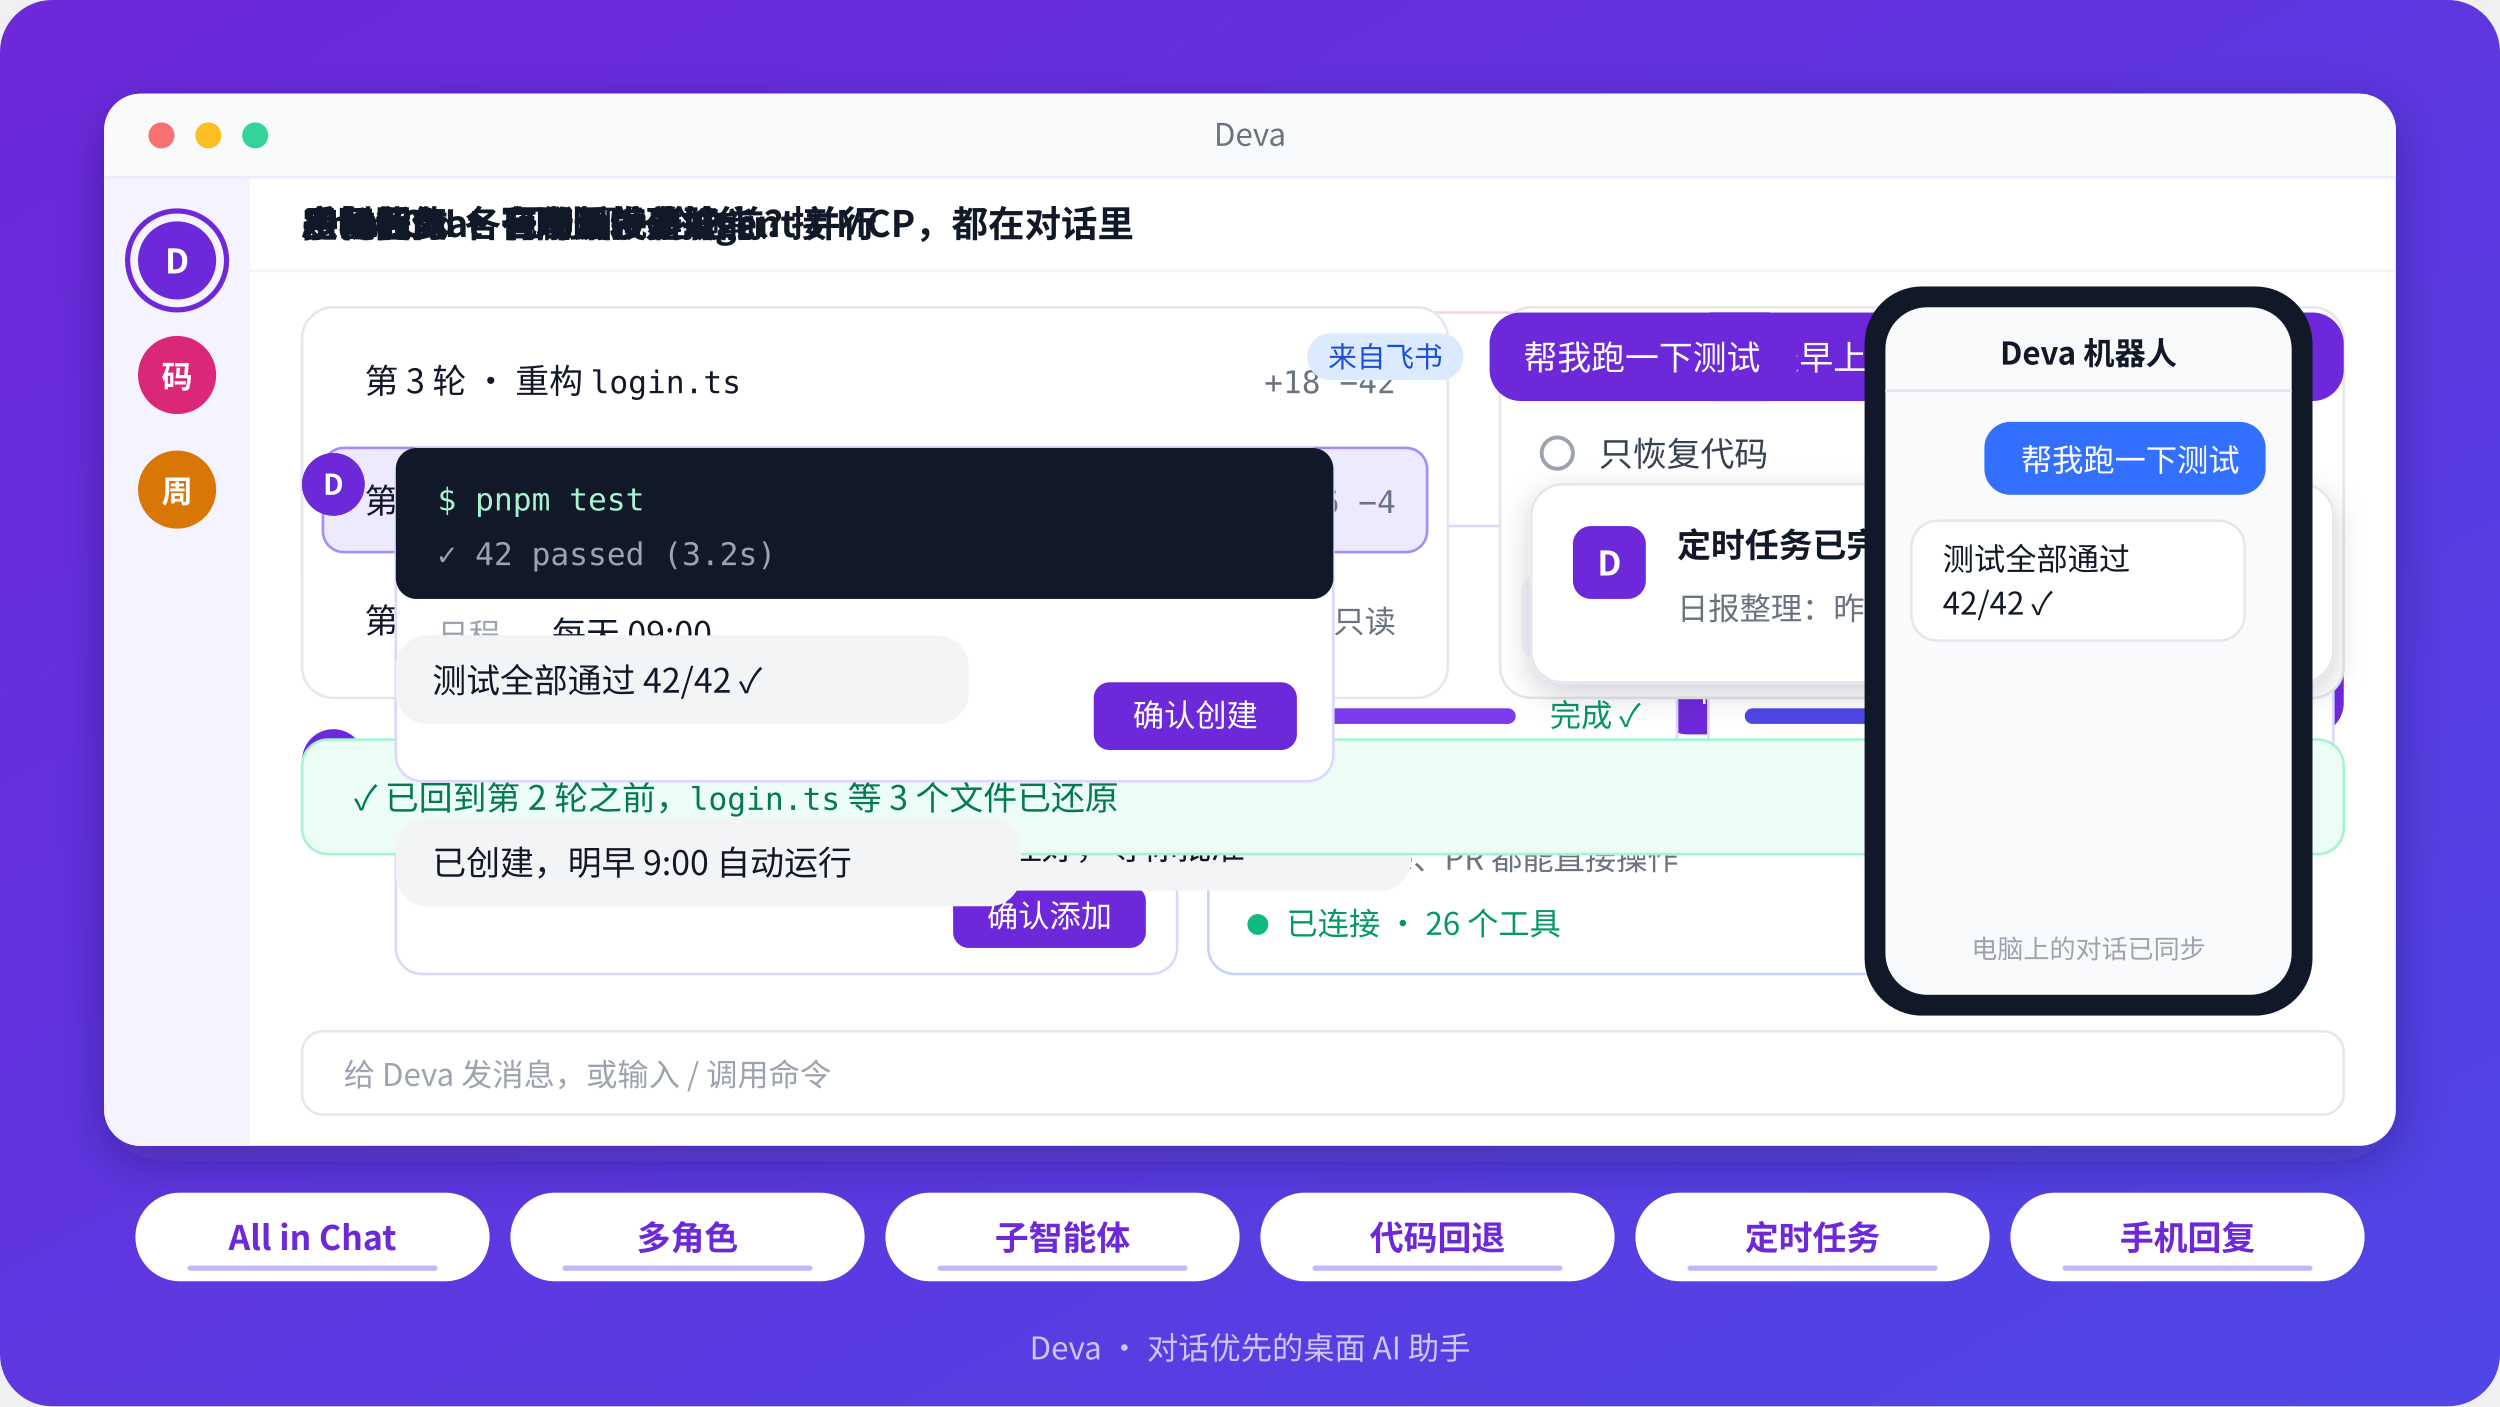
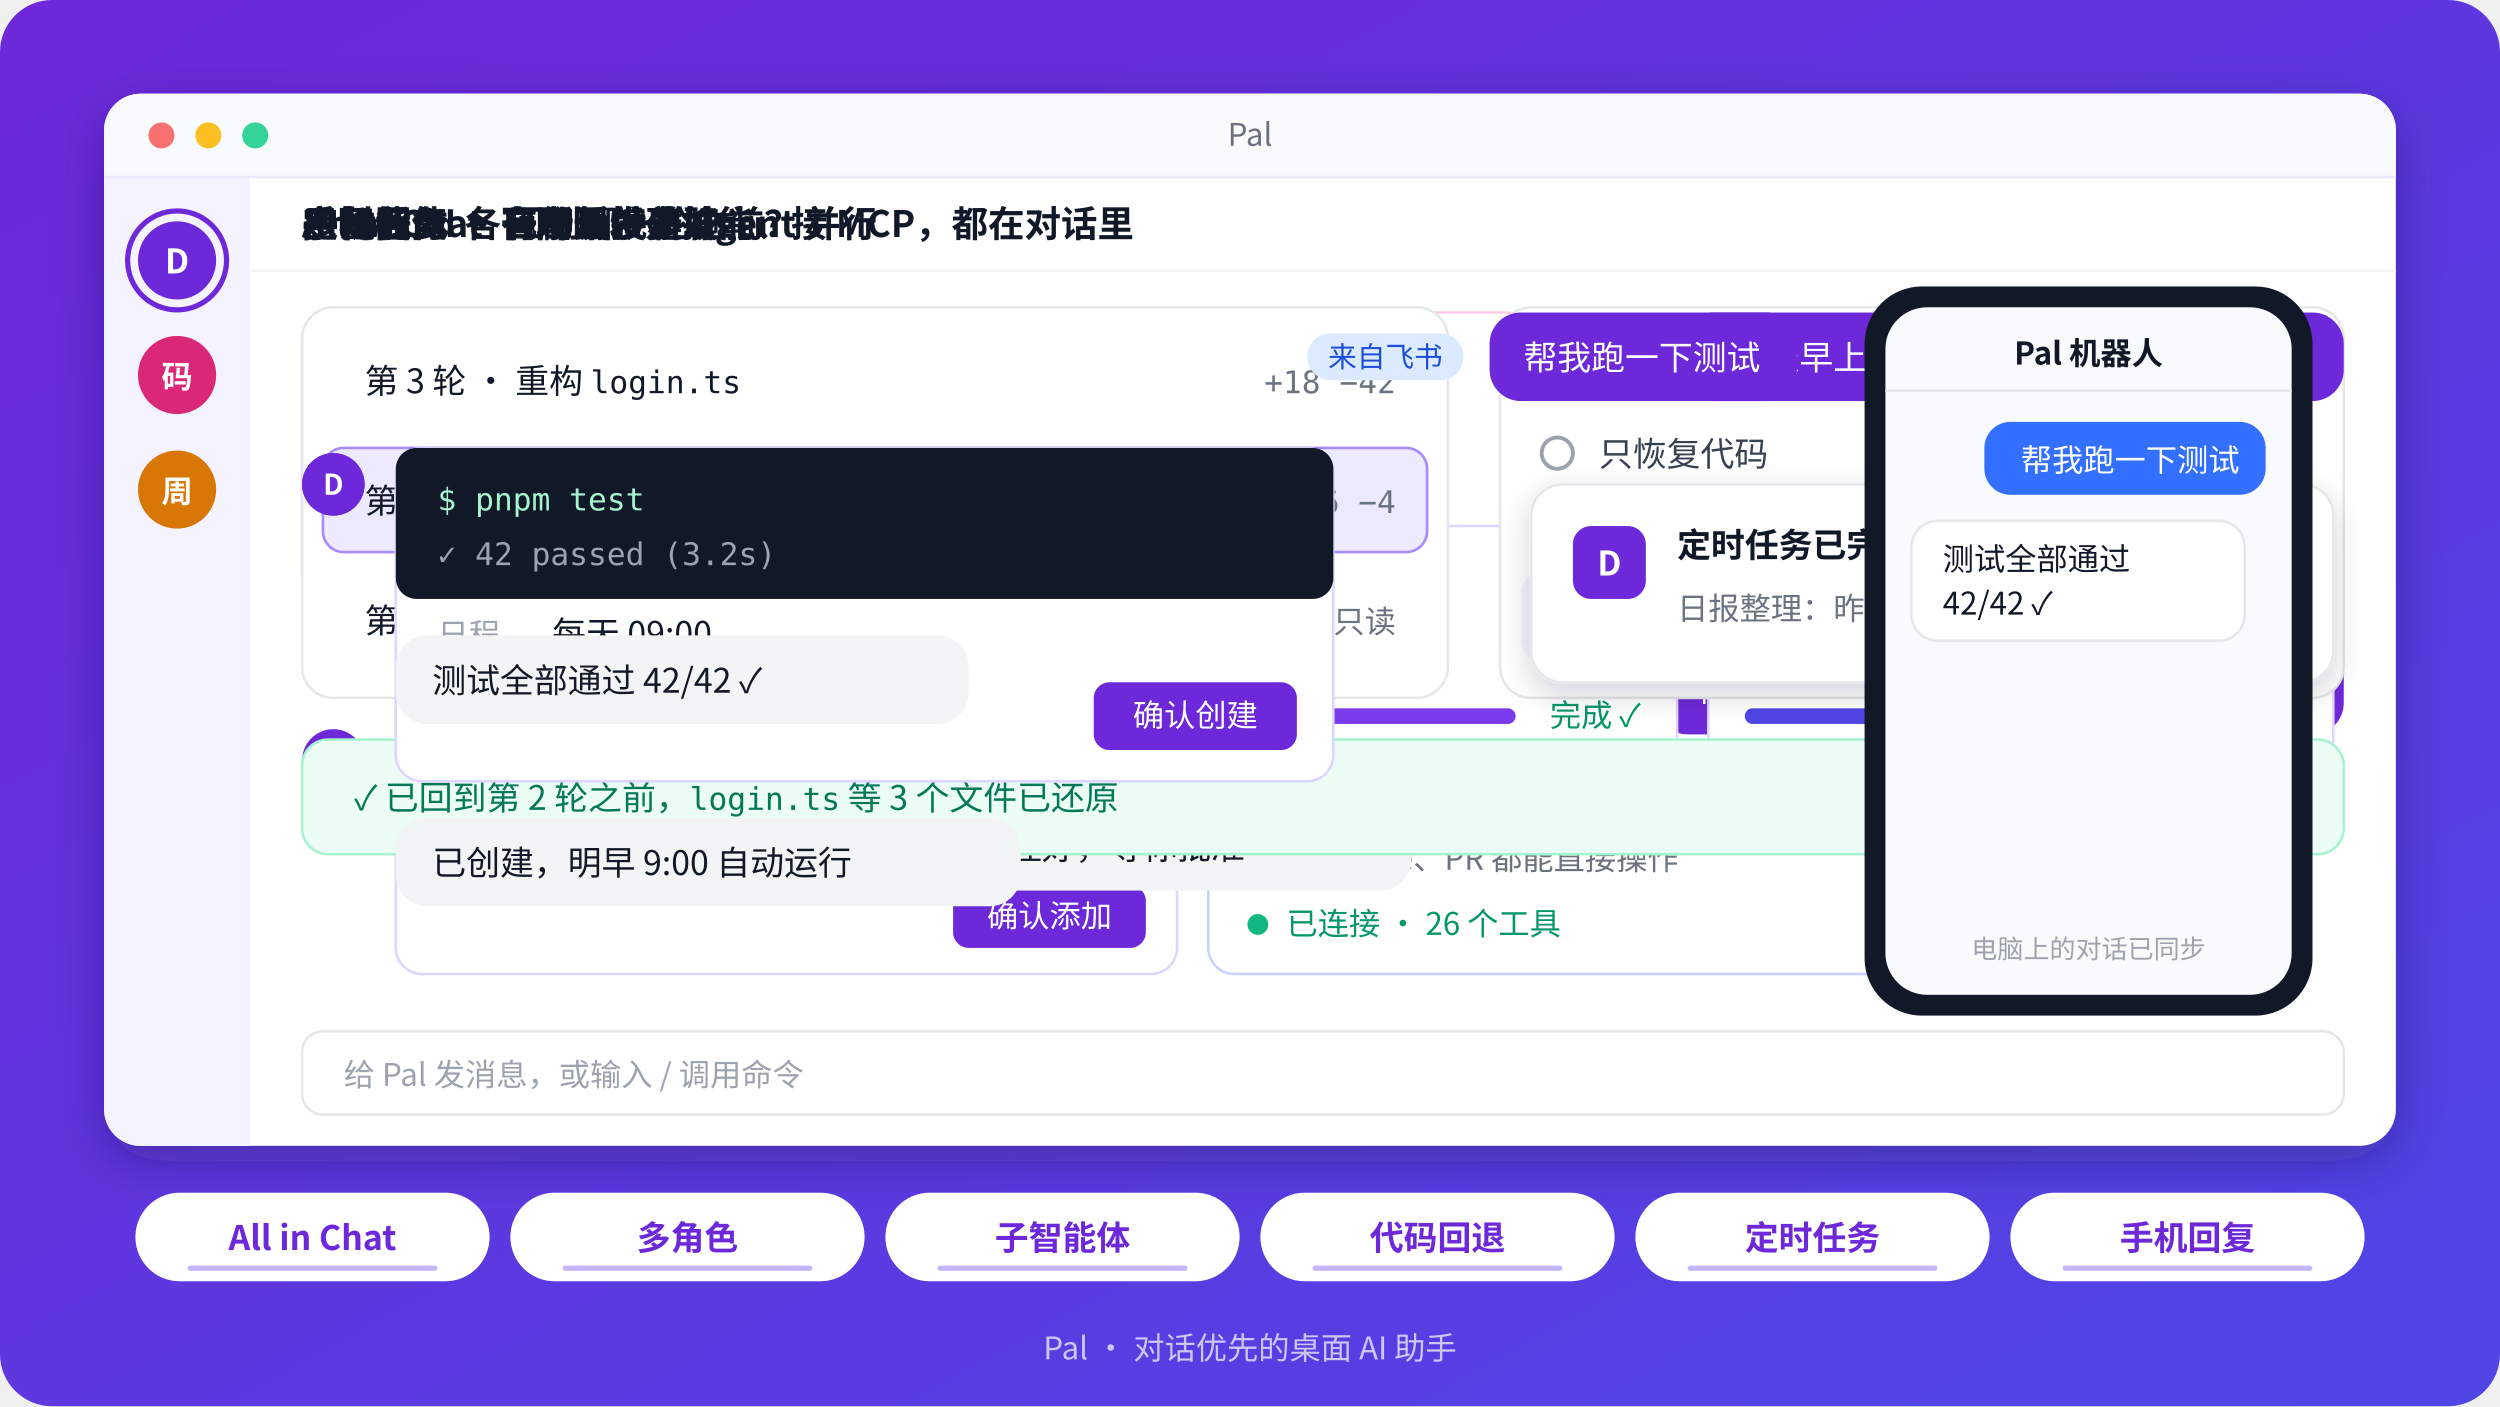
<svg xmlns="http://www.w3.org/2000/svg" viewBox="0 0 960 540" width="960" height="540" font-family="'PingFang SC','Microsoft YaHei','Noto Sans CJK SC','Noto Sans SC',sans-serif">
  <defs>
    <linearGradient id="bg" x1="0" y1="0" x2="1" y2="1">
      <stop offset="0" stop-color="#6D28D9" />
      <stop offset="1" stop-color="#4F46E5" />
    </linearGradient>
    <clipPath id="win">
      <rect x="40" y="36" width="880" height="404" rx="14" />
    </clipPath>
    <filter id="shadow" x="-10%" y="-10%" width="120%" height="130%">
      <feDropShadow dx="0" dy="6" stdDeviation="10" flood-color="#1E1B4B" flood-opacity="0.35" />
    </filter>
    <filter id="pop" x="-10%" y="-20%" width="120%" height="150%">
      <feDropShadow dx="0" dy="4" stdDeviation="6" flood-color="#111827" flood-opacity="0.18" />
    </filter>
    <style>
      text { dominant-baseline: auto; }
      .mono { font-family: Consolas, 'SF Mono', Menlo, monospace; }
      .sc, .hl, .pg, .a, .b, .c, .d, .e, .f1, .f2, .f3, .k1, .k2, .k3 {
        animation-duration: 36s; animation-iteration-count: infinite;
        animation-fill-mode: both; animation-timing-function: ease-out; animation-delay: 0s;
      }
      .sc, .hl { animation-name: show; }
      .a { animation-name: inA; } .b { animation-name: inB; } .c { animation-name: inC; }
      .d { animation-name: inD; } .e { animation-name: inE; }
      .f1, .f2, .f3, .pg { transform-box: fill-box; transform-origin: 0 50%; animation-timing-function: linear; }
      .f1 { animation-name: f1; } .f2 { animation-name: f2; } .f3 { animation-name: f3; }
      .k1 { animation-name: k1; } .k2 { animation-name: k2; } .k3 { animation-name: k3; }
      .pg { animation-name: pg; }
      .s2, .s2 *, .t2, .t2 * { animation-delay: 6s; }
      .s3, .s3 *, .t3, .t3 * { animation-delay: 12s; }
      .s4, .s4 *, .t4, .t4 * { animation-delay: 18s; }
      .s5, .s5 *, .t5, .t5 * { animation-delay: 24s; }
      .s6, .s6 *, .t6, .t6 * { animation-delay: 30s; }
      @keyframes show { 0% { opacity: 0; } 1% { opacity: 1; } 15.6% { opacity: 1; } 16.6%, 100% { opacity: 0; } }
      @keyframes inA { 0%, 1% { opacity: 0; transform: translateY(8px); } 2.5%, 100% { opacity: 1; transform: translateY(0); } }
      @keyframes inB { 0%, 3.5% { opacity: 0; transform: translateY(8px); } 5%, 100% { opacity: 1; transform: translateY(0); } }
      @keyframes inC { 0%, 6% { opacity: 0; transform: translateY(8px); } 7.5%, 100% { opacity: 1; transform: translateY(0); } }
      @keyframes inD { 0%, 9.5% { opacity: 0; transform: translateY(8px); } 11%, 100% { opacity: 1; transform: translateY(0); } }
      @keyframes inE { 0%, 12% { opacity: 0; transform: translateY(8px); } 13.5%, 100% { opacity: 1; transform: translateY(0); } }
      @keyframes f1 { 0%, 5% { transform: scaleX(0); } 7.5%, 100% { transform: scaleX(1); } }
      @keyframes f2 { 0%, 5% { transform: scaleX(0); } 9%, 100% { transform: scaleX(1); } }
      @keyframes f3 { 0%, 5% { transform: scaleX(0); } 10.5%, 100% { transform: scaleX(1); } }
      @keyframes k1 { 0%, 7.5% { opacity: 0; } 8.3%, 100% { opacity: 1; } }
      @keyframes k2 { 0%, 9% { opacity: 0; } 9.8%, 100% { opacity: 1; } }
      @keyframes k3 { 0%, 10.5% { opacity: 0; } 11.3%, 100% { opacity: 1; } }
      @keyframes pg { 0% { transform: scaleX(0); } 16.6%, 100% { transform: scaleX(1); } }
      @media (prefers-reduced-motion: reduce) {
        .sc, .hl, .pg, .a, .b, .c, .d, .e, .f1, .f2, .f3, .k1, .k2, .k3 { animation-duration: 120s; }
      }
    </style>
  </defs>
  <rect width="960" height="540" rx="20" fill="url(#bg)" />
  <rect x="40" y="36" width="880" height="404" rx="14" fill="#FFFFFF" filter="url(#shadow)" />
  <g clip-path="url(#win)">
    <rect x="40" y="36" width="880" height="32" fill="#F9FAFB" />
    <rect x="40" y="68" width="56" height="372" fill="#F5F3FF" />
    <line x1="40" y1="68" x2="920" y2="68" stroke="#EDE9FE" />
    <line x1="96" y1="104" x2="920" y2="104" stroke="#F3F4F6" />
  </g>
  <circle cx="62" cy="52" r="5" fill="#F87171" />
  <circle cx="80" cy="52" r="5" fill="#FBBF24" />
  <circle cx="98" cy="52" r="5" fill="#34D399" />
-   <text x="480" y="56" text-anchor="middle" font-size="12" fill="#6B7280">Deva</text>
+   <text x="480" y="56" text-anchor="middle" font-size="12" fill="#6B7280">Pal</text>
  <circle cx="68" cy="100" r="19" fill="none" stroke="#6D28D9" stroke-width="2" />
  <circle cx="68" cy="100" r="15" fill="#6D28D9" />
  <text x="68" y="105" text-anchor="middle" font-size="13" font-weight="700" fill="#FFFFFF">D</text>
  <circle cx="68" cy="144" r="15" fill="#DB2777" />
  <text x="68" y="149" text-anchor="middle" font-size="12" font-weight="700" fill="#FFFFFF">码</text>
  <rect x="116" y="396" width="784" height="32" rx="8" fill="#FFFFFF" stroke="#E5E7EB" />
-   <text x="132" y="417" font-size="12" fill="#9CA3AF">给 Deva 发消息，或输入 / 调用命令</text>
+   <text x="132" y="417" font-size="12" fill="#9CA3AF">给 Pal 发消息，或输入 / 调用命令</text>
  <g class="sc s1">
    <text x="116" y="91" font-size="14" font-weight="700" fill="#111827">All in Chat · 聊天、建技能、接 MCP，都在对话里</text>
    <g class="a">
      <rect x="680" y="120" width="220" height="34" rx="12" fill="#6D28D9" />
      <text x="886" y="142" text-anchor="end" font-size="13" fill="#FFFFFF">怎么让 Python 列表按日期排序？</text>
    </g>
    <g class="b">
      <circle cx="128" cy="180" r="12" fill="#6D28D9" />
      <text x="128" y="184" text-anchor="middle" font-size="11" font-weight="700" fill="#FFFFFF">D</text>
      <rect x="152" y="166" width="270" height="54" rx="12" fill="#F3F4F6" />
      <text x="166" y="187" font-size="13" fill="#111827">用 <tspan class="mono" font-size="12">sort</tspan> 的 <tspan class="mono" font-size="12">key</tspan> 参数就行：</text>
      <text x="166" y="208" class="mono" font-size="12" fill="#6D28D9">items.sort(key=lambda x: x.date)</text>
    </g>
    <g class="c">
      <rect x="596" y="232" width="304" height="34" rx="12" fill="#6D28D9" />
      <text x="886" y="254" text-anchor="end" font-size="13" fill="#FFFFFF">把「中文注释」做成技能，再接个 GitHub MCP</text>
    </g>
    <g class="d">
      <circle cx="128" cy="292" r="12" fill="#6D28D9" />
      <text x="128" y="296" text-anchor="middle" font-size="11" font-weight="700" fill="#FFFFFF">D</text>
      <rect x="152" y="278" width="300" height="96" rx="10" fill="#FFFFFF" stroke="#DDD6FE" />
      <rect x="166" y="290" width="40" height="20" rx="6" fill="#EDE9FE" />
      <text x="186" y="304" text-anchor="middle" font-size="11" font-weight="700" fill="#6D28D9">技能</text>
      <text x="216" y="305" class="mono" font-size="13" font-weight="700" fill="#111827">/zh-comment</text>
      <text x="166" y="334" font-size="12" fill="#6B7280">写代码时统一用中文注释</text>
      <rect x="366" y="340" width="74" height="24" rx="6" fill="#6D28D9" />
      <text x="403" y="356" text-anchor="middle" font-size="12" fill="#FFFFFF">确认添加</text>
    </g>
    <g class="e">
      <rect x="464" y="278" width="300" height="96" rx="10" fill="#FFFFFF" stroke="#C7D2FE" />
      <rect x="478" y="290" width="44" height="20" rx="6" fill="#E0E7FF" />
      <text x="500" y="304" text-anchor="middle" font-size="11" font-weight="700" fill="#4F46E5">MCP</text>
      <text x="532" y="305" class="mono" font-size="13" font-weight="700" fill="#111827">github</text>
      <text x="478" y="334" font-size="12" fill="#6B7280">仓库、Issue、PR 都能直接操作</text>
      <circle cx="483" cy="355" r="4" fill="#10B981" />
      <text x="494" y="359" font-size="12" fill="#059669">已连接 · 26 个工具</text>
    </g>
  </g>
  <g class="sc s2">
    <text x="116" y="91" font-size="14" font-weight="700" fill="#111827">多角色 · 各有所长</text>
    <g class="a">
      <rect x="116" y="120" width="230" height="112" rx="12" fill="#FFFFFF" stroke="#DDD6FE" />
      <circle cx="146" cy="152" r="16" fill="#6D28D9" />
      <text x="146" y="157" text-anchor="middle" font-size="13" font-weight="700" fill="#FFFFFF">D</text>
-       <text x="172" y="157" font-size="14" font-weight="700" fill="#111827">Deva</text>
+       <text x="172" y="157" font-size="14" font-weight="700" fill="#111827">Pal</text>
      <text x="132" y="192" font-size="12" fill="#374151">全能工作助手</text>
      <text x="132" y="212" font-size="12" fill="#6B7280">编程 · 写作 · 查资料 · 跑命令</text>
      <rect x="360" y="120" width="230" height="112" rx="12" fill="#FFFFFF" stroke="#FBCFE8" />
      <circle cx="390" cy="152" r="16" fill="#DB2777" />
      <text x="390" y="157" text-anchor="middle" font-size="12" font-weight="700" fill="#FFFFFF">码</text>
      <text x="416" y="157" font-size="14" font-weight="700" fill="#111827">小码酱</text>
      <text x="376" y="192" font-size="12" fill="#374151">安全研究 / 逆向工程</text>
      <text x="376" y="212" font-size="12" fill="#6B7280">硬核技术宅风格</text>
    </g>
    <g class="b">
      <rect x="636" y="248" width="264" height="34" rx="12" fill="#6D28D9" />
      <text x="886" y="270" text-anchor="end" font-size="13" fill="#FFFFFF">帮我建一个写周报的角色，语气正式一点</text>
    </g>
    <g class="c">
      <rect x="604" y="120" width="230" height="112" rx="12" fill="#FFFBEB" stroke="#FCD34D" />
      <circle cx="634" cy="152" r="16" fill="#D97706" />
      <text x="634" y="157" text-anchor="middle" font-size="12" font-weight="700" fill="#FFFFFF">周</text>
      <text x="660" y="157" font-size="14" font-weight="700" fill="#111827">周报助手</text>
      <rect x="784" y="140" width="36" height="20" rx="10" fill="#059669" />
      <text x="802" y="154" text-anchor="middle" font-size="11" fill="#FFFFFF">新</text>
      <text x="620" y="192" font-size="12" fill="#374151">语气正式 · 条理清晰</text>
      <text x="620" y="212" font-size="12" fill="#6B7280">擅长写周报、做总结</text>
      <circle cx="68" cy="188" r="15" fill="#D97706" />
      <text x="68" y="193" text-anchor="middle" font-size="12" font-weight="700" fill="#FFFFFF">周</text>
    </g>
    <g class="d">
      <circle cx="128" cy="313" r="12" fill="#6D28D9" />
      <text x="128" y="317" text-anchor="middle" font-size="11" font-weight="700" fill="#FFFFFF">D</text>
      <rect x="152" y="298" width="240" height="34" rx="12" fill="#F3F4F6" />
      <text x="166" y="320" font-size="13" fill="#111827">角色名片已生成，确认后即可使用</text>
    </g>
  </g>
  <g class="sc s3">
    <text x="116" y="91" font-size="14" font-weight="700" fill="#111827">子智能体 · 自动派发多 Agent 并行</text>
    <g class="a">
      <rect x="674" y="120" width="226" height="34" rx="12" fill="#6D28D9" />
      <text x="886" y="142" text-anchor="end" font-size="13" fill="#FFFFFF">梳理鉴权模块，顺便出个改造方案</text>
    </g>
    <g class="b">
      <circle cx="128" cy="183" r="12" fill="#6D28D9" />
      <text x="128" y="187" text-anchor="middle" font-size="11" font-weight="700" fill="#FFFFFF">D</text>
      <text x="152" y="188" font-size="13" fill="#111827">拆成 3 个子任务，自动派发子智能体并行处理：</text>
      <rect x="152" y="202" width="240" height="92" rx="10" fill="#FFFFFF" stroke="#DDD6FE" />
      <rect x="166" y="216" width="64" height="20" rx="6" fill="#EDE9FE" />
      <text x="198" y="230" text-anchor="middle" font-size="11" font-weight="700" fill="#6D28D9">Explore</text>
      <text x="166" y="258" font-size="13" fill="#111827">检索鉴权相关文件</text>
      <rect x="166" y="272" width="164" height="6" rx="3" fill="#E5E7EB" />
      <rect class="f1" x="166" y="272" width="164" height="6" rx="3" fill="#7C3AED" />
      <text class="k1" x="378" y="279" text-anchor="end" font-size="12" fill="#059669">完成 ✓</text>
      <rect x="404" y="202" width="240" height="92" rx="10" fill="#FFFFFF" stroke="#DDD6FE" />
      <rect x="418" y="216" width="64" height="20" rx="6" fill="#EDE9FE" />
      <text x="450" y="230" text-anchor="middle" font-size="11" font-weight="700" fill="#6D28D9">Explore</text>
      <text x="418" y="258" font-size="13" fill="#111827">定位 token 校验逻辑</text>
      <rect x="418" y="272" width="164" height="6" rx="3" fill="#E5E7EB" />
      <rect class="f2" x="418" y="272" width="164" height="6" rx="3" fill="#7C3AED" />
      <text class="k2" x="630" y="279" text-anchor="end" font-size="12" fill="#059669">完成 ✓</text>
      <rect x="656" y="202" width="240" height="92" rx="10" fill="#FFFFFF" stroke="#DDD6FE" />
      <rect x="670" y="216" width="44" height="20" rx="6" fill="#E0E7FF" />
      <text x="692" y="230" text-anchor="middle" font-size="11" font-weight="700" fill="#4F46E5">Plan</text>
      <text x="670" y="258" font-size="13" fill="#111827">调研并写出改造方案</text>
      <rect x="670" y="272" width="164" height="6" rx="3" fill="#E5E7EB" />
      <rect class="f3" x="670" y="272" width="164" height="6" rx="3" fill="#4F46E5" />
      <text class="k3" x="882" y="279" text-anchor="end" font-size="12" fill="#059669">完成 ✓</text>
    </g>
    <g class="e">
      <rect x="152" y="308" width="390" height="34" rx="12" fill="#F3F4F6" />
      <text x="166" y="330" font-size="13" fill="#111827">汇总：鉴权入口共 5 处，改造方案已整理好，等你批准</text>
    </g>
  </g>
  <g class="sc s4">
    <text x="116" y="91" font-size="14" font-weight="700" fill="#111827">
      <tspan class="mono">/rewind</tspan> · 回到哪一轮之前？</text>
    <g class="a">
      <rect x="116" y="118" width="440" height="150" rx="12" fill="#FFFFFF" stroke="#E5E7EB" />
    </g>
    <g class="b">
      <rect x="124" y="172" width="424" height="40" rx="8" fill="#EDE9FE" stroke="#A78BFA" />
    </g>
    <g class="a">
      <text x="140" y="151" font-size="13" fill="#111827">第 3 轮 · 重构 <tspan class="mono" font-size="12">login.ts</tspan>
      </text>
      <text x="536" y="151" text-anchor="end" class="mono" font-size="12" fill="#6B7280">+18 −42</text>
      <text x="140" y="197" font-size="13" fill="#111827">第 2 轮 · 加上 token 刷新</text>
      <text x="536" y="197" text-anchor="end" class="mono" font-size="12" fill="#6B7280">+36 −4</text>
      <text x="140" y="243" font-size="13" fill="#111827">第 1 轮 · 读取鉴权模块</text>
      <text x="536" y="243" text-anchor="end" font-size="12" fill="#6B7280">只读</text>
    </g>
    <g class="c">
      <rect x="576" y="118" width="324" height="150" rx="12" fill="#FFFFFF" stroke="#E5E7EB" />
      <text x="592" y="146" font-size="13" font-weight="700" fill="#111827">恢复什么？</text>
      <circle cx="598" cy="174" r="6" fill="none" stroke="#9CA3AF" stroke-width="1.5" />
      <text x="614" y="179" font-size="13" fill="#374151">只恢复代码</text>
      <circle cx="598" cy="204" r="6" fill="none" stroke="#9CA3AF" stroke-width="1.5" />
      <text x="614" y="209" font-size="13" fill="#374151">只恢复对话</text>
      <rect x="584" y="220" width="308" height="34" rx="8" fill="#F5F3FF" />
      <circle cx="598" cy="237" r="6" fill="none" stroke="#6D28D9" stroke-width="1.5" />
      <circle cx="598" cy="237" r="3" fill="#6D28D9" />
      <text x="614" y="242" font-size="13" font-weight="700" fill="#6D28D9">代码和对话都恢复</text>
    </g>
    <g class="d">
      <rect x="116" y="284" width="784" height="44" rx="10" fill="#ECFDF5" stroke="#A7F3D0" />
      <text x="136" y="311" font-size="13" fill="#047857">✓ 已回到第 2 轮之前，<tspan class="mono" font-size="12">login.ts</tspan> 等 3 个文件已还原</text>
      <text x="884" y="311" text-anchor="end" font-size="13" font-weight="700" fill="#6D28D9">撤销</text>
    </g>
  </g>
  <g class="sc s5">
    <text x="116" y="91" font-size="14" font-weight="700" fill="#111827">定时任务 · 一句话就建好</text>
    <g class="a">
      <rect x="646" y="120" width="254" height="34" rx="12" fill="#6D28D9" />
      <text x="886" y="142" text-anchor="end" font-size="13" fill="#FFFFFF">每天早上 9 点把昨天的提交整理成日报</text>
    </g>
    <g class="b">
      <circle cx="128" cy="186" r="12" fill="#6D28D9" />
      <text x="128" y="190" text-anchor="middle" font-size="11" font-weight="700" fill="#FFFFFF">D</text>
      <rect x="152" y="172" width="360" height="128" rx="10" fill="#FFFFFF" stroke="#DDD6FE" />
      <text x="168" y="198" font-size="14" font-weight="700" fill="#111827">新建定时任务</text>
      <text x="168" y="224" font-size="12" fill="#9CA3AF">名称</text>
      <text x="212" y="224" font-size="13" fill="#111827">日报整理</text>
      <text x="168" y="248" font-size="12" fill="#9CA3AF">日程</text>
      <text x="212" y="248" font-size="13" fill="#111827">每天 09:00</text>
      <text x="168" y="272" font-size="12" fill="#9CA3AF">角色</text>
-       <text x="212" y="272" font-size="13" fill="#111827">Deva · 跟随当前模型</text>
+       <text x="212" y="272" font-size="13" fill="#111827">Pal · 跟随当前模型</text>
      <rect x="420" y="262" width="78" height="26" rx="6" fill="#6D28D9" />
      <text x="459" y="279" text-anchor="middle" font-size="12" fill="#FFFFFF">确认创建</text>
    </g>
    <g class="c">
      <rect x="152" y="314" width="240" height="34" rx="12" fill="#F3F4F6" />
      <text x="166" y="336" font-size="13" fill="#111827">已创建，明早 9:00 自动运行</text>
    </g>
    <g class="d">
      <rect x="588" y="186" width="308" height="76" rx="12" fill="#FFFFFF" stroke="#E5E7EB" filter="url(#pop)" />
      <rect x="604" y="202" width="28" height="28" rx="7" fill="#6D28D9" />
      <text x="618" y="221" text-anchor="middle" font-size="13" font-weight="700" fill="#FFFFFF">D</text>
      <text x="644" y="214" font-size="13" font-weight="700" fill="#111827">定时任务已完成</text>
      <text x="884" y="214" text-anchor="end" font-size="11" fill="#9CA3AF">09:00</text>
      <text x="644" y="238" font-size="12" fill="#6B7280">日报整理：昨天 12 次提交已汇总</text>
    </g>
  </g>
  <g class="sc s6">
    <text x="116" y="91" font-size="14" font-weight="700" fill="#111827">手机回复 · 飞书里接着聊</text>
    <rect x="716" y="110" width="172" height="280" rx="22" fill="#111827" />
    <rect x="724" y="118" width="156" height="264" rx="16" fill="#F9FAFB" />
-     <text x="802" y="140" text-anchor="middle" font-size="12" font-weight="700" fill="#111827">Deva 机器人</text>
+     <text x="802" y="140" text-anchor="middle" font-size="12" font-weight="700" fill="#111827">Pal 机器人</text>
    <line x1="724" y1="150" x2="880" y2="150" stroke="#E5E7EB" />
    <g class="a">
      <rect x="762" y="162" width="108" height="28" rx="10" fill="#3370FF" />
      <text x="860" y="181" text-anchor="end" font-size="12" fill="#FFFFFF">帮我跑一下测试</text>
    </g>
    <g class="b">
      <rect x="572" y="120" width="118" height="34" rx="12" fill="#6D28D9" />
      <text x="676" y="142" text-anchor="end" font-size="13" fill="#FFFFFF">帮我跑一下测试</text>
      <rect x="502" y="128" width="60" height="18" rx="9" fill="#DBEAFE" />
      <text x="532" y="141" text-anchor="middle" font-size="11" fill="#1D4ED8">来自飞书</text>
    </g>
    <g class="c">
      <circle cx="128" cy="186" r="12" fill="#6D28D9" />
      <text x="128" y="190" text-anchor="middle" font-size="11" font-weight="700" fill="#FFFFFF">D</text>
      <rect x="152" y="172" width="360" height="58" rx="8" fill="#111827" />
      <text x="168" y="196" class="mono" font-size="12" fill="#A7F3D0">$ pnpm test</text>
      <text x="168" y="217" class="mono" font-size="12" fill="#9CA3AF">✓ 42 passed (3.2s)</text>
    </g>
    <g class="d">
      <rect x="152" y="244" width="220" height="34" rx="12" fill="#F3F4F6" />
      <text x="166" y="266" font-size="13" fill="#111827">测试全部通过 42/42 ✓</text>
      <rect x="734" y="200" width="128" height="46" rx="10" fill="#FFFFFF" stroke="#E5E7EB" />
      <text x="746" y="219" font-size="12" fill="#111827">测试全部通过</text>
      <text x="746" y="236" font-size="12" fill="#111827">42/42 ✓</text>
      <text x="802" y="368" text-anchor="middle" font-size="10" fill="#9CA3AF">电脑上的对话已同步</text>
    </g>
  </g>
  <g font-size="13" text-anchor="middle">
    <g fill="#FFFFFF" fill-opacity="0.14">
      <rect x="52" y="458" width="136" height="34" rx="17" />
      <rect x="196" y="458" width="136" height="34" rx="17" />
      <rect x="340" y="458" width="136" height="34" rx="17" />
      <rect x="484" y="458" width="136" height="34" rx="17" />
      <rect x="628" y="458" width="136" height="34" rx="17" />
      <rect x="772" y="458" width="136" height="34" rx="17" />
    </g>
    <g fill="#FFFFFF" fill-opacity="0.8">
      <text x="120" y="480">All in Chat</text>
      <text x="264" y="480">多角色</text>
      <text x="408" y="480">子智能体</text>
      <text x="552" y="480">代码回退</text>
      <text x="696" y="480">定时任务</text>
      <text x="840" y="480">手机回复</text>
    </g>
    <g class="hl t1">
      <rect x="52" y="458" width="136" height="34" rx="17" fill="#FFFFFF" />
      <text x="120" y="480" font-weight="700" fill="#6D28D9">All in Chat</text>
      <rect class="pg" x="72" y="486" width="96" height="2" rx="1" fill="#C4B5FD" />
    </g>
    <g class="hl t2">
      <rect x="196" y="458" width="136" height="34" rx="17" fill="#FFFFFF" />
      <text x="264" y="480" font-weight="700" fill="#6D28D9">多角色</text>
      <rect class="pg" x="216" y="486" width="96" height="2" rx="1" fill="#C4B5FD" />
    </g>
    <g class="hl t3">
      <rect x="340" y="458" width="136" height="34" rx="17" fill="#FFFFFF" />
      <text x="408" y="480" font-weight="700" fill="#6D28D9">子智能体</text>
      <rect class="pg" x="360" y="486" width="96" height="2" rx="1" fill="#C4B5FD" />
    </g>
    <g class="hl t4">
      <rect x="484" y="458" width="136" height="34" rx="17" fill="#FFFFFF" />
      <text x="552" y="480" font-weight="700" fill="#6D28D9">代码回退</text>
      <rect class="pg" x="504" y="486" width="96" height="2" rx="1" fill="#C4B5FD" />
    </g>
    <g class="hl t5">
      <rect x="628" y="458" width="136" height="34" rx="17" fill="#FFFFFF" />
      <text x="696" y="480" font-weight="700" fill="#6D28D9">定时任务</text>
      <rect class="pg" x="648" y="486" width="96" height="2" rx="1" fill="#C4B5FD" />
    </g>
    <g class="hl t6">
      <rect x="772" y="458" width="136" height="34" rx="17" fill="#FFFFFF" />
      <text x="840" y="480" font-weight="700" fill="#6D28D9">手机回复</text>
      <rect class="pg" x="792" y="486" width="96" height="2" rx="1" fill="#C4B5FD" />
    </g>
  </g>
-   <text x="480" y="522" text-anchor="middle" font-size="12" fill="#FFFFFF" fill-opacity="0.7">Deva · 对话优先的桌面 AI 助手</text>
+   <text x="480" y="522" text-anchor="middle" font-size="12" fill="#FFFFFF" fill-opacity="0.7">Pal · 对话优先的桌面 AI 助手</text>
</svg>
